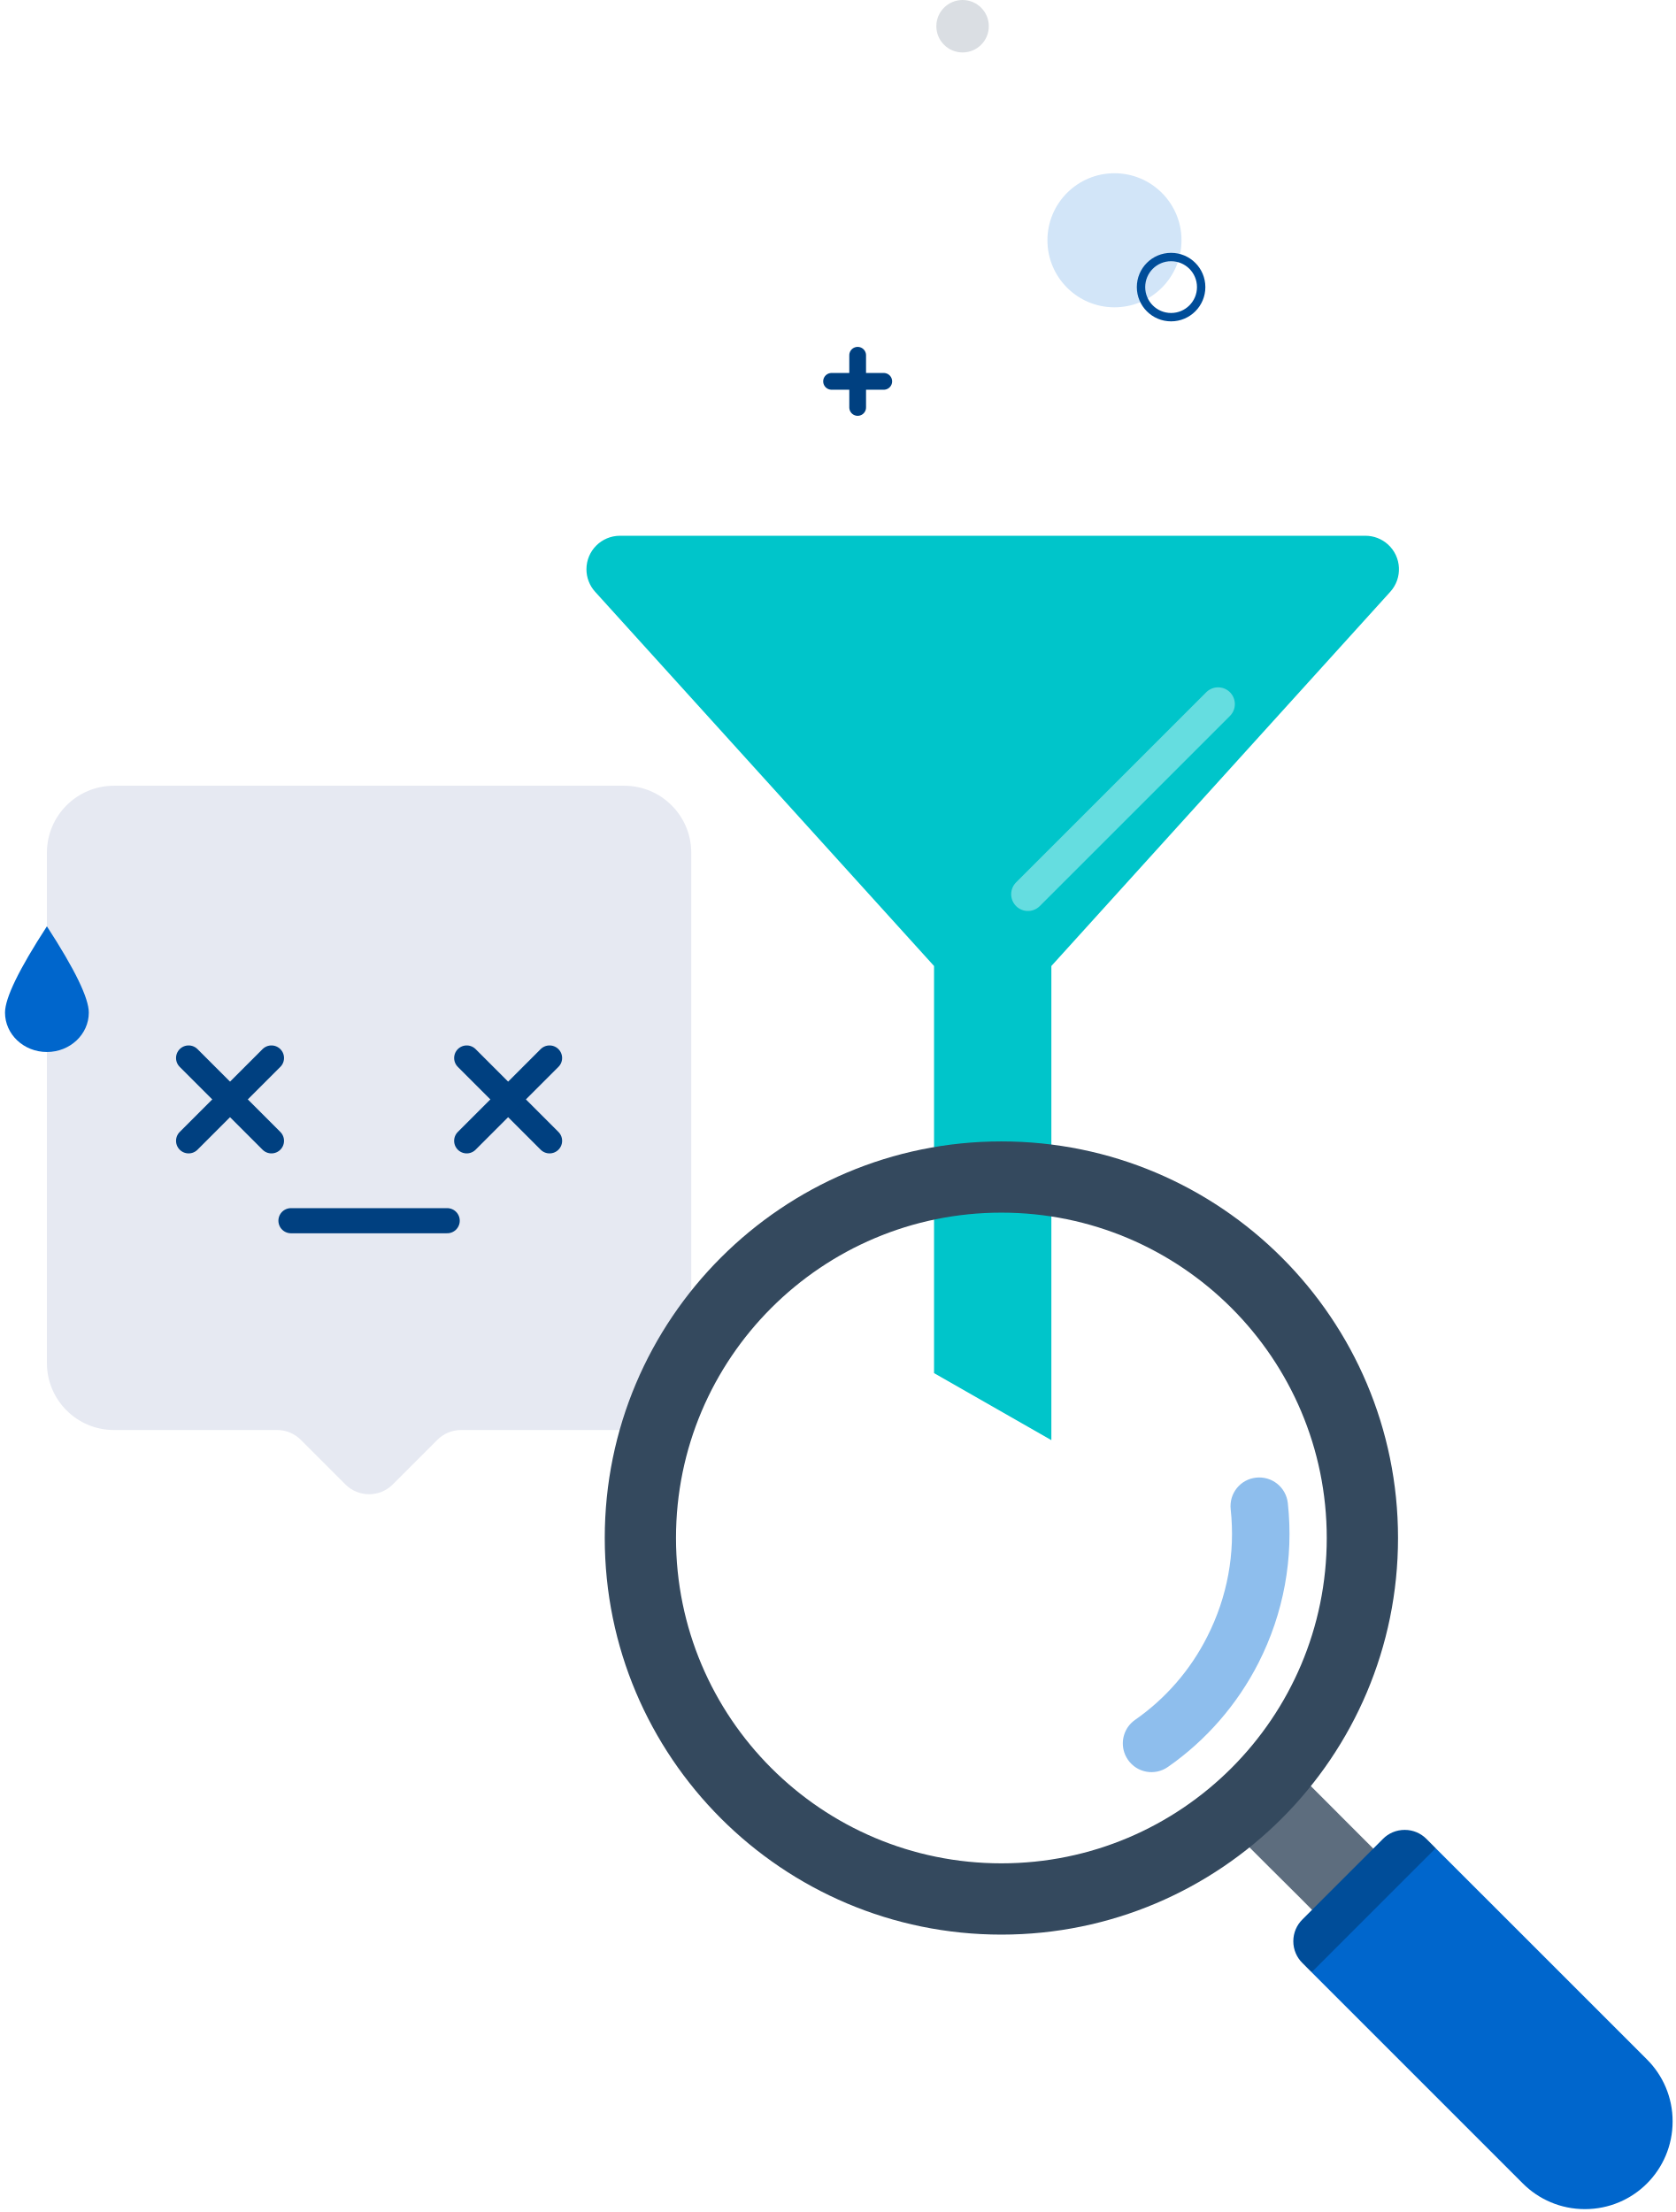
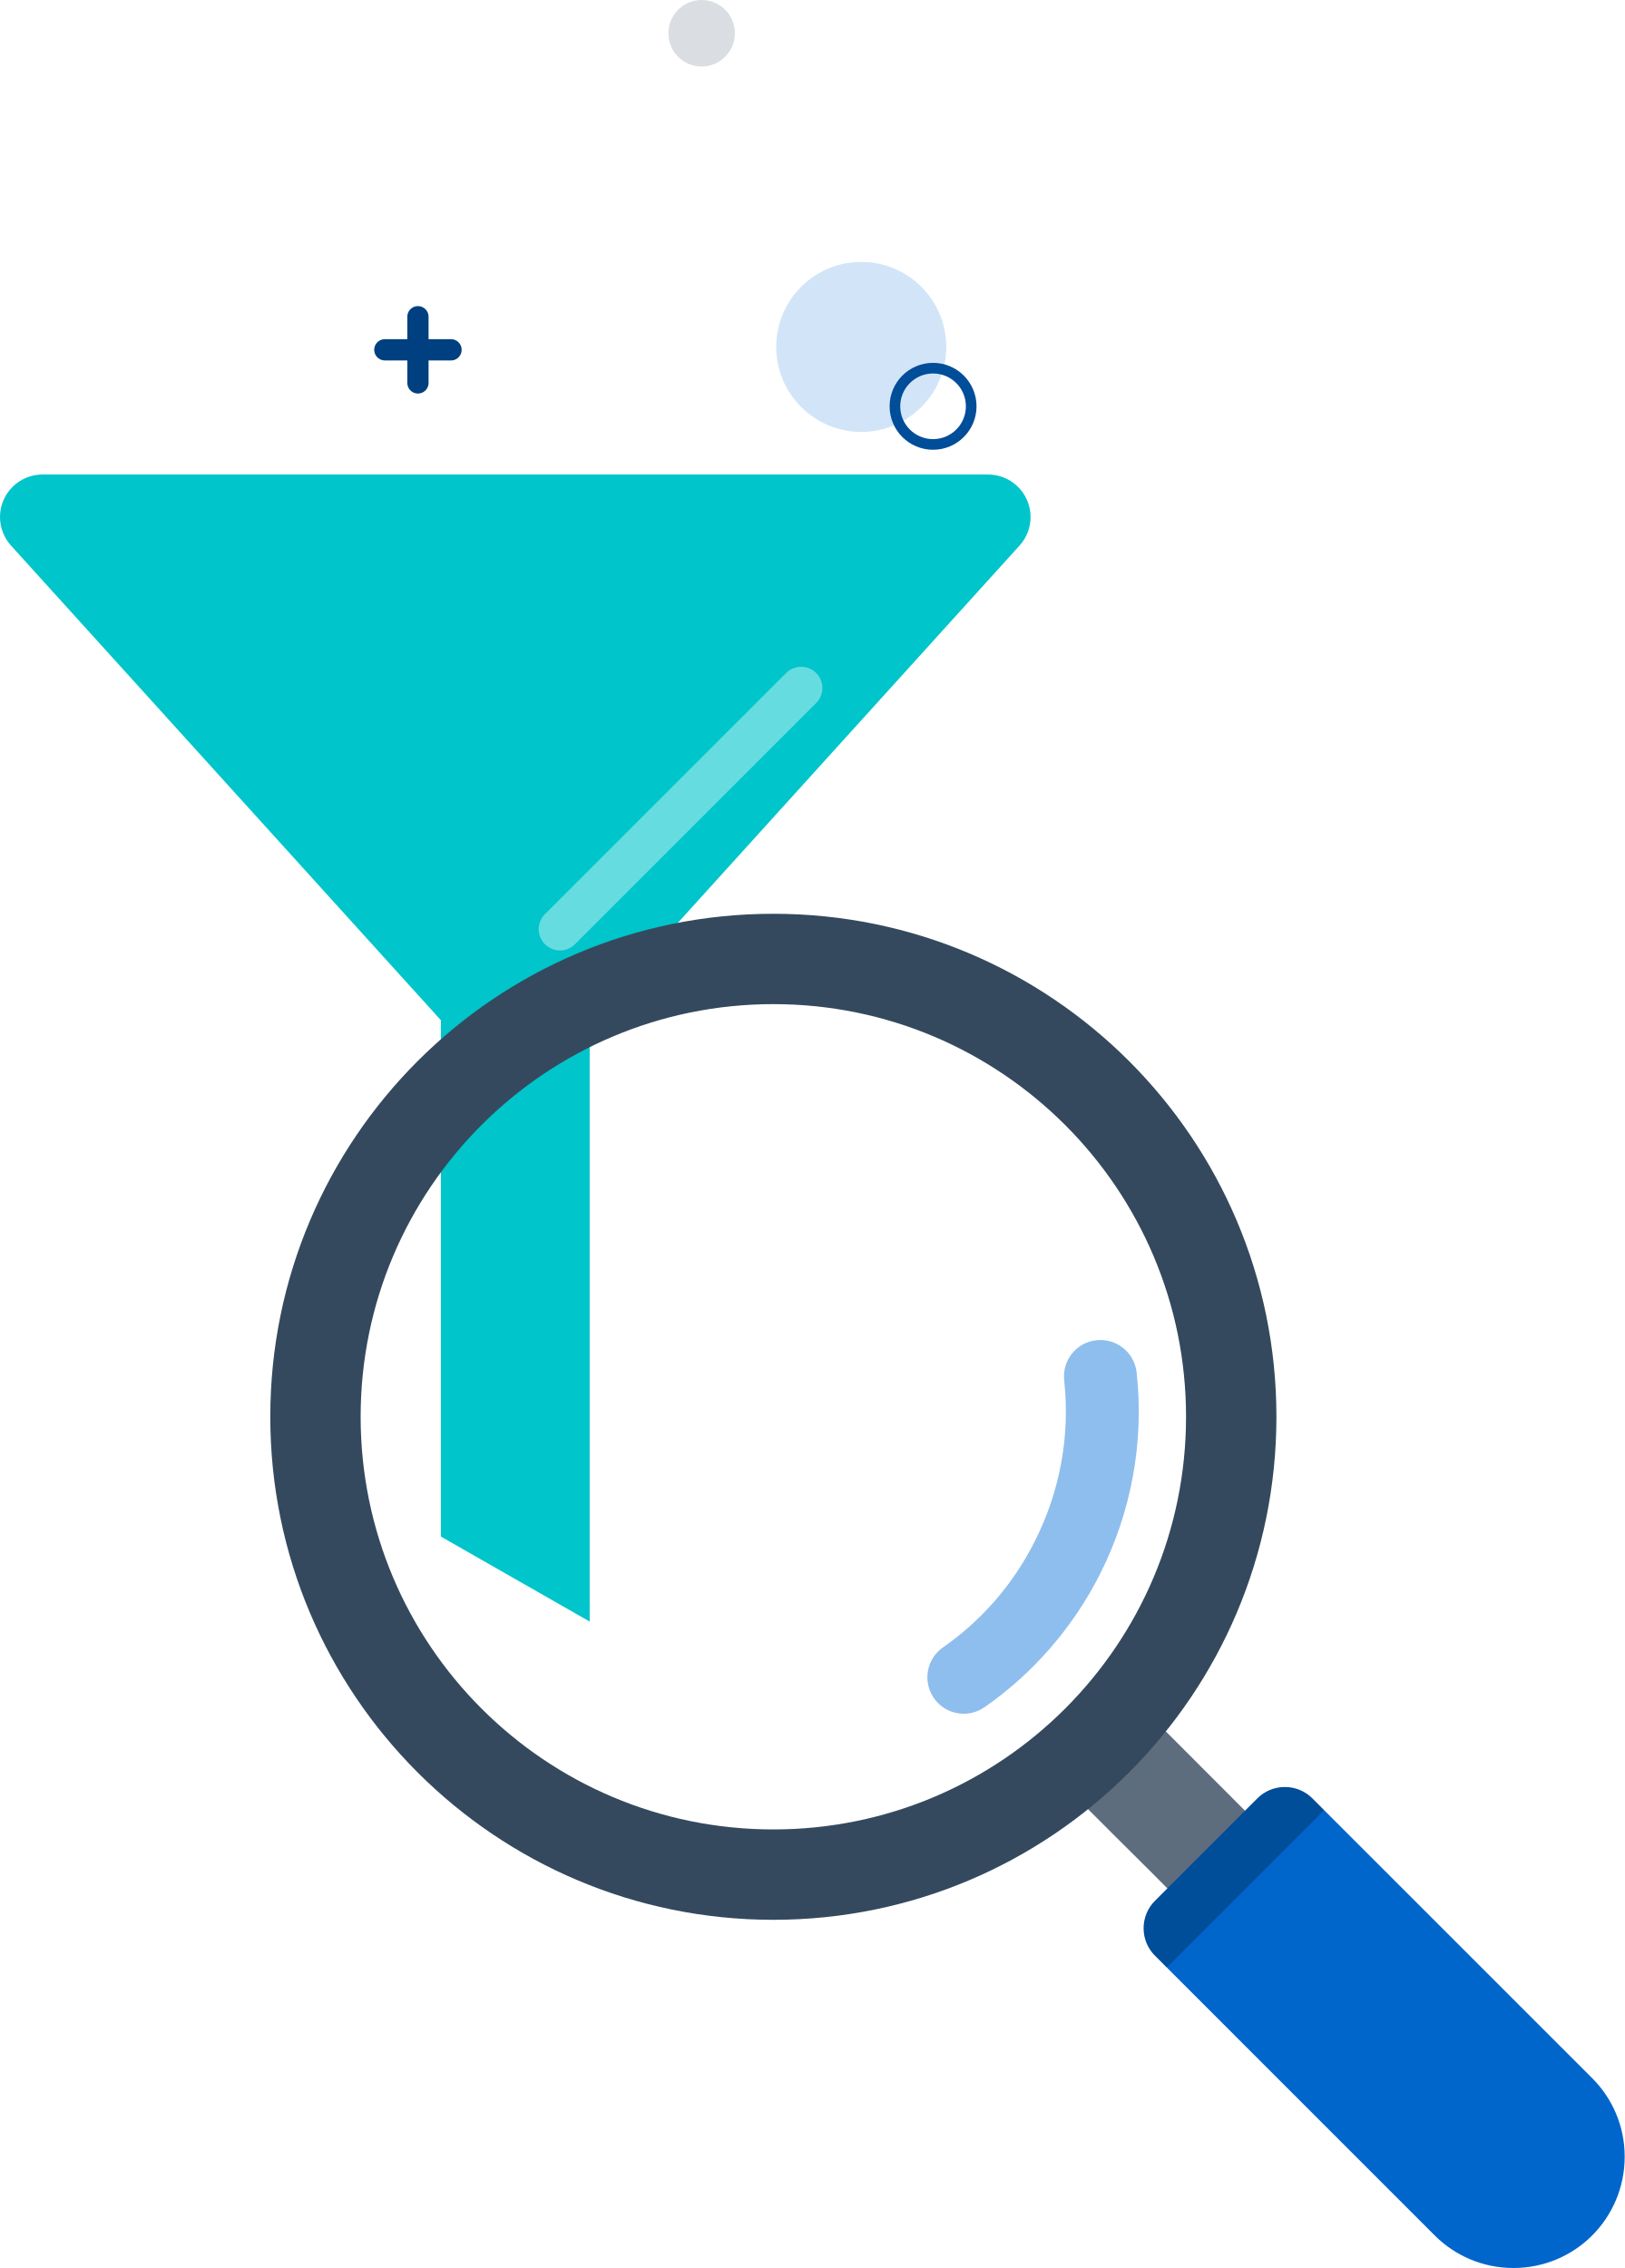
- <svg xmlns="http://www.w3.org/2000/svg" width="200px" height="264px" viewBox="0 0 200 264" version="1.1">
-   <defs />
-   <g id="–-Landing-page-e-cerca-✓" stroke="none" stroke-width="1" fill="none" fill-rule="evenodd">
-     <g id="it_dev_serp_no-result" transform="translate(-426, -379)">
-       <rect fill="#FFFFFF" x="0" y="0" width="1400" height="1992" />
-       <g id="Group-11" transform="translate(426, 379)">
-         <path d="M125.465,115.292 L125.465,163.881 L111.465,171.881 L111.465,115.292 L71.019,70.628 C69.536,68.99 69.661,66.461 71.299,64.978 C72.034,64.312 72.991,63.943 73.984,63.943 L162.946,63.943 C165.155,63.943 166.946,65.734 166.946,67.943 C166.946,68.935 166.577,69.892 165.911,70.628 L125.465,115.292 Z" id="Combined-Shape" fill="#00C5CA" transform="translate(118.4648, 117.9117) scale(-1, 1) translate(-118.4648, -117.9117) " />
-         <path d="M122.669,106.725 L145.362,84.033" id="Line-3" stroke="#65DDE0" stroke-width="4" stroke-linecap="round" stroke-linejoin="round" />
-         <g id="Group-8" transform="translate(0.519569, 93.22527)">
-           <path d="M13.078,0.551 L73.972,0.551 C78.39,0.551 81.972,4.133 81.972,8.551 C81.972,8.551 81.972,8.551 81.972,8.551 L81.972,69.445 C81.972,73.864 78.39,77.445 73.972,77.445 L54.502,77.445 C53.441,77.445 52.424,77.867 51.674,78.617 L46.353,83.938 C44.791,85.5 42.259,85.5 40.697,83.938 L35.376,78.617 C34.626,77.867 33.608,77.445 32.548,77.445 L13.078,77.445 C8.659,77.445 5.078,73.864 5.078,69.445 L5.078,8.551 C5.078,4.133 8.659,0.551 13.078,0.551 Z" id="Rectangle-18" fill="#E6E9F2" />
-           <path d="M5.078,32.33 C7.839,32.33 10.078,30.224 10.078,27.627 C10.078,25.895 8.411,22.463 5.078,17.33 C1.744,22.463 0.078,25.895 0.078,27.627 C0.078,30.224 2.316,32.33 5.078,32.33 Z" id="Oval-7" fill="#0066CC" />
-           <g id="Group-9" transform="translate(21, 32.3301)" stroke="#004080" stroke-linecap="round" stroke-linejoin="round" stroke-width="3">
-             <path d="M0.988,0.716 L10.874,10.602" id="Path-2" />
-             <path d="M34.176,0.716 L44.062,10.602" id="Path-2-Copy" />
-             <path d="M0.988,0.716 L10.874,10.602" id="Path-2" transform="translate(5.931311, 5.659187) scale(-1, 1) translate(-5.931311, -5.659187) " />
-             <path d="M34.176,0.716 L44.062,10.602" id="Path-2-Copy-2" transform="translate(39.11857, 5.659187) scale(-1, 1) translate(-39.11857, -5.659187) " />
-             <path d="M31.845,20.135 L13.204,20.135" id="Path-2-Copy-3" />
+ <svg xmlns="http://www.w3.org/2000/svg" width="152.863" height="213.418" viewBox="0 0 152.863 213.418" version="1.1" id="svg46">
+   <defs id="defs6" />
+   <g id="–-Landing-page-e-cerca-✓" stroke="none" stroke-width="1" fill="none" fill-rule="evenodd" transform="translate(-30.86062,-17.48773)">
+     <g id="it_dev_serp_no-result" transform="translate(-426,-379)">
+       <rect fill="#ffffff" x="135.128" y="207.599" width="1400" height="1992" id="rect8" />
+       <g id="Group-11" transform="translate(426,379)">
+         <path d="m 72.342,113.489 v 48.589 l 14,8 V 113.489 L 126.788,68.825 c 1.483,-1.637 1.358,-4.167 -0.28,-5.65 -0.736,-0.666 -1.693,-1.035 -2.685,-1.035 H 34.861 c -2.209,0 -4,1.791 -4,4 0,0.992 0.369,1.949 1.035,2.685 z" id="Combined-Shape" fill="#00c5ca" />
+         <path d="M 83.546,104.923 106.239,82.23" id="Line-3" stroke="#65dde0" stroke-width="4" stroke-linecap="round" stroke-linejoin="round" />
+         <g id="search-copy" transform="translate(56.2914,103.4732)" fill-rule="nonzero">
+           <path d="m 76.201,83.517 3.132,3.133 3.661,3.642 1.411,1.421 c 3.105,-0.145 5.059,-0.619 5.86,-1.421 0.802,-0.802 1.283,-2.765 1.445,-5.889 l -8.191,-8.203 z" id="Shape" fill="#5d6d7e" />
+           <path d="m 99.158,84.354 25.209,25.208 c 1.896,1.891 3.073,4.516 3.065,7.403 0,2.892 -1.169,5.515 -3.065,7.413 -1.891,1.889 -4.51,3.054 -7.402,3.054 -2.891,0 -5.507,-1.165 -7.403,-3.06 L 84.355,99.162 c 1.461,-4.748 3.077,-8.008 4.848,-9.78 1.772,-1.772 5.09,-3.448 9.956,-5.027 z" id="path23" fill="#0066cc" />
+           <g id="Group">
+             <path d="M 84.353,99.162 99.158,84.353 98.054,83.246 c -0.667,-0.669 -1.578,-1.075 -2.591,-1.075 -1.019,0 -1.933,0.405 -2.593,1.07 l -9.628,9.633 c -0.661,0.656 -1.074,1.57 -1.074,2.591 0,1.006 0.412,1.931 1.074,2.583 z" id="path25" fill="#004d99" />
+             <path d="M 0,47.33 C 0,21.195 21.191,7.4667535e-4 47.332,7.4667535e-4 c 26.143,0 47.333,21.195 47.333,47.329 0,26.143 -21.193,47.333 -47.333,47.339 C 21.191,94.663 0,73.472 0,47.33 Z m 47.332,38.833 c 21.441,0 38.829,-17.381 38.829,-38.833 0,-21.436 -17.388,-38.827 -38.829,-38.827 -21.441,0 -38.831,17.391 -38.831,38.827 0,21.451 17.386,38.833 38.831,38.833 z" id="path27" fill="#34495e" />
+           </g>
+           <g id="g32" transform="translate(60.19127,37.81065)" fill="#8ebeed">
+             <path d="M 18.823,2.899 C 18.641,2.625 18.403,2.372 18.143,2.156 16.673,0.953 14.517,1.187 13.329,2.656 9.831,6.95 7.424,12.103 6.361,17.586 5.104,24.099 5.761,30.766 8.258,36.876 c 0.728,1.761 2.731,2.588 4.478,1.868 1.752,-0.71 2.587,-2.705 1.869,-4.467 -1.991,-4.872 -2.508,-10.193 -1.497,-15.391 0.827,-4.377 2.75,-8.487 5.54,-11.914 0.97,-1.193 0.996,-2.867 0.174,-4.074 z" id="path30" transform="rotate(-164,12.57473,20.19473)" />
          </g>
        </g>
-         <g id="search-copy" transform="translate(72.16896, 136.2253)" fill-rule="nonzero">
-           <path d="M76.201,83.517 L79.333,86.65 L82.994,90.292 L84.404,91.713 C87.51,91.568 89.463,91.094 90.265,90.292 C91.066,89.489 91.548,87.526 91.709,84.402 L83.519,76.199 L76.201,83.517 Z" id="Shape" fill="#5D6D7E" />
-           <path d="M99.158,84.354 L124.367,109.561 C126.264,111.452 127.44,114.078 127.433,116.965 C127.433,119.857 126.263,122.479 124.367,124.378 C122.476,126.267 119.857,127.432 116.965,127.432 C114.074,127.432 111.458,126.267 109.562,124.372 L84.355,99.162 C85.815,94.414 87.431,91.153 89.203,89.381 C90.974,87.609 94.293,85.933 99.158,84.354 Z" id="Shape" fill="#0066CC" />
-           <g id="Group">
-             <path d="M84.353,99.162 L99.158,84.353 L98.054,83.246 C97.388,82.577 96.477,82.17 95.464,82.17 C94.444,82.17 93.531,82.575 92.87,83.241 L83.243,92.873 C82.582,93.53 82.169,94.443 82.169,95.464 C82.169,96.47 82.581,97.395 83.243,98.047 L84.353,99.162 Z" id="Shape" fill="#004D99" />
-             <path d="M0,47.33 C0,21.195 21.191,0.001 47.332,0.001 C73.475,0.001 94.665,21.196 94.665,47.33 C94.665,73.473 73.472,94.663 47.332,94.669 C21.191,94.663 0,73.472 0,47.33 Z M47.332,86.162 C68.773,86.162 86.16,68.782 86.16,47.33 C86.16,25.894 68.772,8.502 47.332,8.502 C25.891,8.502 8.501,25.894 8.501,47.33 C8.501,68.78 25.887,86.162 47.332,86.162 Z" id="Combined-Shape" fill="#34495E" />
-           </g>
-           <g id="Group" transform="translate(60.19127, 37.81065)" fill="#8EBEED">
-             <path d="M18.823,2.899 C18.641,2.625 18.403,2.372 18.143,2.156 C16.673,0.953 14.517,1.187 13.329,2.656 C9.831,6.95 7.424,12.103 6.361,17.586 C5.104,24.099 5.761,30.766 8.258,36.876 C8.986,38.637 10.989,39.464 12.736,38.744 C14.489,38.035 15.323,36.039 14.606,34.278 C12.615,29.405 12.098,24.084 13.109,18.887 C13.936,14.509 15.859,10.4 18.649,6.972 C19.62,5.779 19.645,4.105 18.823,2.899 Z" id="Shape" transform="translate(12.57473, 20.19473) rotate(-164) translate(-12.57473, -20.19473) " />
-           </g>
+         <g id="Group-10" transform="rotate(45,-21.81778,108.1131)" stroke="#004080" stroke-linecap="round" stroke-linejoin="round" stroke-width="2">
+           <path d="M 0.229,0.051 4.633,4.454" id="path35" />
+           <path d="M 0.229,0.051 4.633,4.454" id="path37" transform="matrix(-1,0,0,1,4.86173,0)" />
        </g>
-         <g id="Group-10" transform="translate(102.2238, 45.73745) rotate(45) translate(-102.2238, -45.73745) translate(99.72379, 43.23745)" stroke="#004080" stroke-linecap="round" stroke-linejoin="round" stroke-width="2">
-           <path d="M0.229,0.051 L4.633,4.454" id="Path-2" />
-           <path d="M0.229,0.051 L4.633,4.454" id="Path-2" transform="translate(2.430865, 2.252526) scale(-1, 1) translate(-2.430865, -2.252526) " />
-         </g>
-         <circle id="Oval-8" fill="#8EBEED" opacity="0.4" cx="132.996" cy="28.677" r="8" />
-         <circle id="Oval-8-Copy-2" fill="#455B71" opacity="0.2" cx="114.87" cy="3.13" r="3.13" />
-         <circle id="Oval-8-Copy" stroke="#004D99" cx="139.753" cy="34.265" r="3.589" />
+         <circle id="Oval-8" fill="#8ebeed" opacity="0.4" cx="111.894" cy="50.132" r="8" />
+         <circle id="Oval-8-Copy-2" fill="#455b71" opacity="0.2" cx="96.876" cy="20.618" r="3.13" />
+         <circle id="Oval-8-Copy" stroke="#004d99" cx="118.651" cy="55.721" r="3.589" />
      </g>
    </g>
  </g>
</svg>
